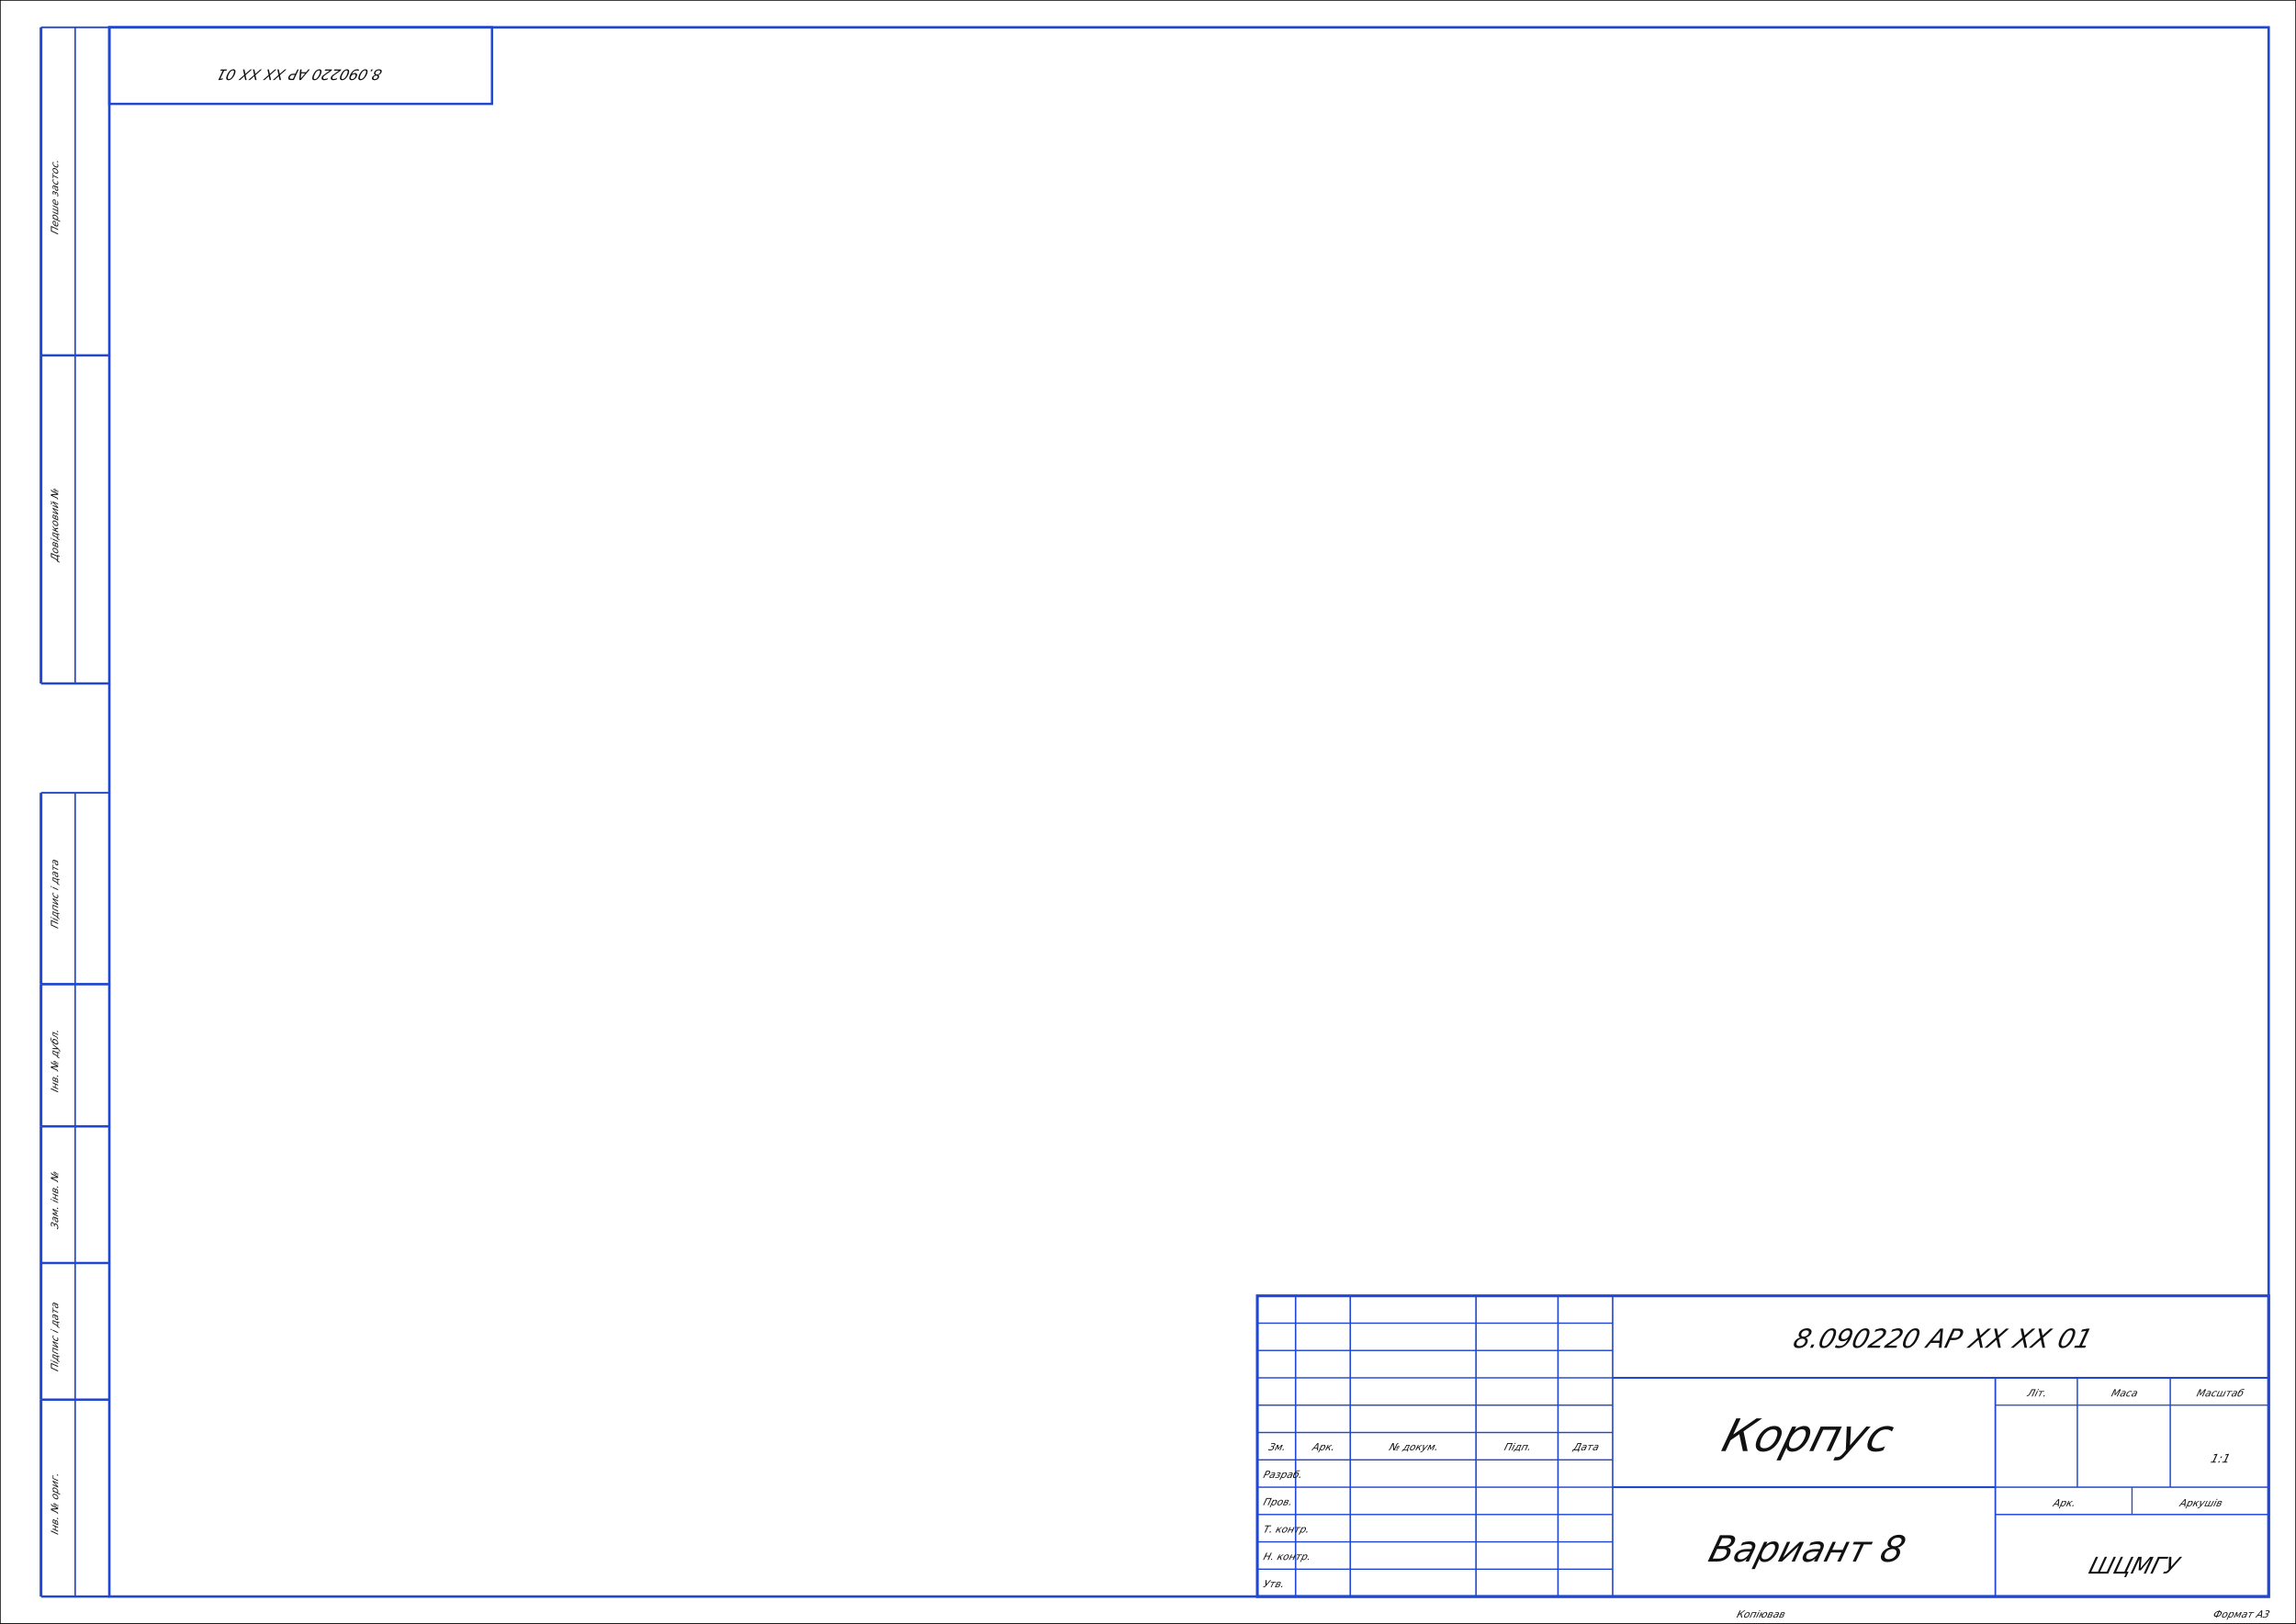
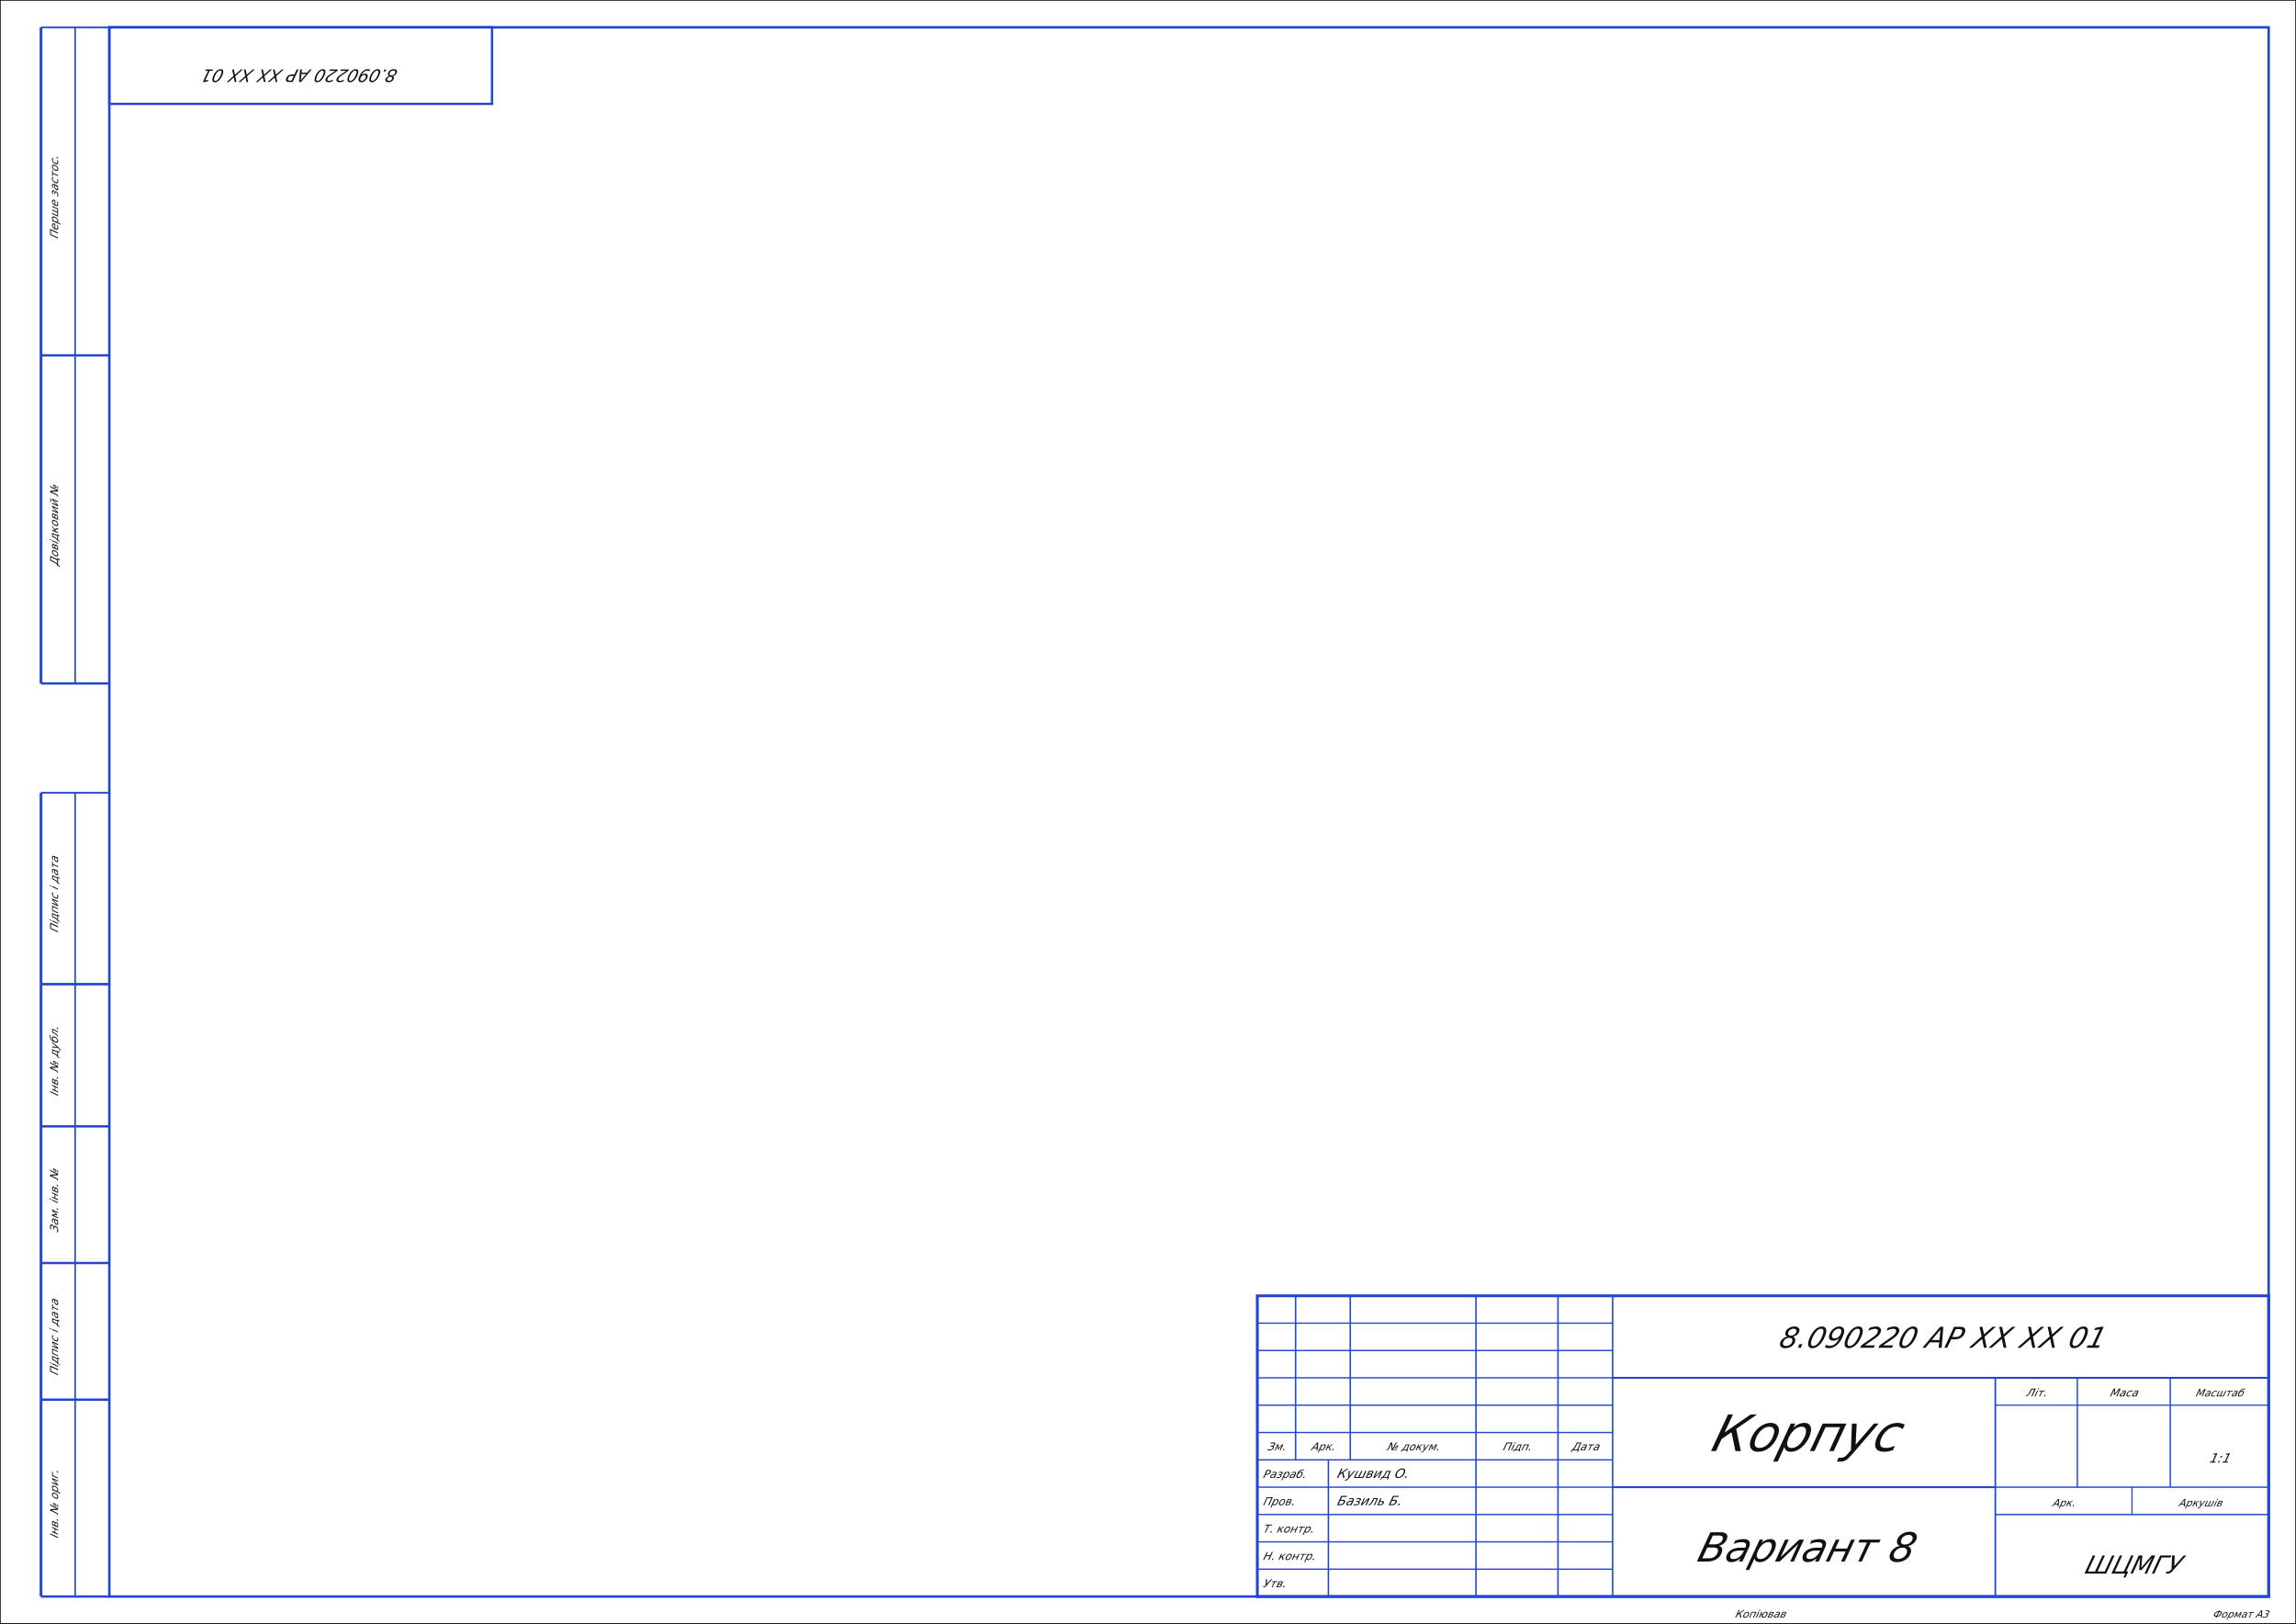
<svg xmlns="http://www.w3.org/2000/svg" width="420mm" height="297mm" viewBox="0 0 420 297">
  <rect x="0" y="0" width="420" height="297" fill="#fff" />
  <line x1="7.5" y1="5" x2="20" y2="5" stroke="#2147d0" stroke-width="0.32" fill="none" />
  <line x1="7.5" y1="65" x2="20" y2="65" stroke="#2147d0" stroke-width="0.42" fill="none" />
  <line x1="7.5" y1="5" x2="7.5" y2="65" stroke="#2147d0" stroke-width="0.5" fill="none" />
  <line x1="13.75" y1="5" x2="13.75" y2="65" stroke="#2147d0" stroke-width="0.28" fill="none" />
-   <text data-template-text-id="tpltext-10_625_36_1_middle_-90-0" data-template-source="Перше застос." data-template-x="10.625" data-template-y="36.1" data-template-size="1.8" data-template-width-factor="1" data-template-anchor="middle" data-template-rotation="-90" data-template-slanted="true" data-template-font="'GOST type B','ISO 3098','DejaVu Sans',Arial,sans-serif" data-template-color="#111111" data-template-bold="false" data-template-italic="true" x="10.625" y="36.1" font-family="'GOST type B','ISO 3098','DejaVu Sans',Arial,sans-serif" font-size="1.8" fill="#111111" text-anchor="middle" transform="translate(10.625 36.1) rotate(-90) skewX(-15) translate(-10.625 -36.1)" font-style="italic">Перше застос.</text>
+   <text data-template-text-id="tpltext-10_625_36_1_middle_-90-0" data-template-source="Перше застос." data-template-x="10.625" data-template-y="36.1" data-template-size="2" data-template-width-factor="1" data-template-anchor="middle" data-template-rotation="-90" data-template-slanted="true" data-template-font="'GOST type B','ISO 3098','DejaVu Sans',Arial,sans-serif" data-template-color="#111111" data-template-bold="false" data-template-italic="true" x="10.625" y="36.1" font-family="'GOST type B','ISO 3098','DejaVu Sans',Arial,sans-serif" font-size="2" fill="#111111" text-anchor="middle" transform="translate(10.625 36.1) rotate(-90) skewX(-15) translate(-10.625 -36.1)" font-style="italic">Перше застос.</text>
  <line x1="7.5" y1="65" x2="20" y2="65" stroke="#2147d0" stroke-width="0.32" fill="none" />
  <line x1="7.5" y1="125" x2="20" y2="125" stroke="#2147d0" stroke-width="0.42" fill="none" />
  <line x1="7.5" y1="65" x2="7.5" y2="125" stroke="#2147d0" stroke-width="0.5" fill="none" />
  <line x1="13.75" y1="65" x2="13.75" y2="125" stroke="#2147d0" stroke-width="0.28" fill="none" />
-   <text data-template-text-id="tpltext-10_625_96_1_middle_-90-0" data-template-source="Довідковий №" data-template-x="10.625" data-template-y="96.1" data-template-size="1.8" data-template-width-factor="1" data-template-anchor="middle" data-template-rotation="-90" data-template-slanted="true" data-template-font="'GOST type B','ISO 3098','DejaVu Sans',Arial,sans-serif" data-template-color="#111111" data-template-bold="false" data-template-italic="true" x="10.625" y="96.1" font-family="'GOST type B','ISO 3098','DejaVu Sans',Arial,sans-serif" font-size="1.8" fill="#111111" text-anchor="middle" transform="translate(10.625 96.1) rotate(-90) skewX(-15) translate(-10.625 -96.1)" font-style="italic">Довідковий №</text>
+   <text data-template-text-id="tpltext-10_625_96_1_middle_-90-0" data-template-source="Довідковий №" data-template-x="10.625" data-template-y="96.1" data-template-size="2" data-template-width-factor="1" data-template-anchor="middle" data-template-rotation="-90" data-template-slanted="true" data-template-font="'GOST type B','ISO 3098','DejaVu Sans',Arial,sans-serif" data-template-color="#111111" data-template-bold="false" data-template-italic="true" x="10.625" y="96.1" font-family="'GOST type B','ISO 3098','DejaVu Sans',Arial,sans-serif" font-size="2" fill="#111111" text-anchor="middle" transform="translate(10.625 96.1) rotate(-90) skewX(-15) translate(-10.625 -96.1)" font-style="italic">Довідковий №</text>
  <line x1="7.5" y1="145" x2="20" y2="145" stroke="#2147d0" stroke-width="0.32" fill="none" />
  <line x1="7.5" y1="180" x2="20" y2="180" stroke="#2147d0" stroke-width="0.42" fill="none" />
  <line x1="7.5" y1="145" x2="7.5" y2="180" stroke="#2147d0" stroke-width="0.5" fill="none" />
  <line x1="13.75" y1="145" x2="13.75" y2="180" stroke="#2147d0" stroke-width="0.28" fill="none" />
-   <text data-template-text-id="tpltext-10_625_163_6_middle_-90-0" data-template-source="Підпис і дата" data-template-x="10.625" data-template-y="163.6" data-template-size="1.8" data-template-width-factor="1" data-template-anchor="middle" data-template-rotation="-90" data-template-slanted="true" data-template-font="'GOST type B','ISO 3098','DejaVu Sans',Arial,sans-serif" data-template-color="#111111" data-template-bold="false" data-template-italic="true" x="10.625" y="163.6" font-family="'GOST type B','ISO 3098','DejaVu Sans',Arial,sans-serif" font-size="1.8" fill="#111111" text-anchor="middle" transform="translate(10.625 163.6) rotate(-90) skewX(-15) translate(-10.625 -163.6)" font-style="italic">Підпис і дата</text>
+   <text data-template-text-id="tpltext-10_625_163_6_middle_-90-0" data-template-source="Підпис і дата" data-template-x="10.625" data-template-y="163.6" data-template-size="2" data-template-width-factor="1" data-template-anchor="middle" data-template-rotation="-90" data-template-slanted="true" data-template-font="'GOST type B','ISO 3098','DejaVu Sans',Arial,sans-serif" data-template-color="#111111" data-template-bold="false" data-template-italic="true" x="10.625" y="163.6" font-family="'GOST type B','ISO 3098','DejaVu Sans',Arial,sans-serif" font-size="2" fill="#111111" text-anchor="middle" transform="translate(10.625 163.6) rotate(-90) skewX(-15) translate(-10.625 -163.6)" font-style="italic">Підпис і дата</text>
  <line x1="7.5" y1="180" x2="20" y2="180" stroke="#2147d0" stroke-width="0.32" fill="none" />
  <line x1="7.5" y1="206" x2="20" y2="206" stroke="#2147d0" stroke-width="0.42" fill="none" />
  <line x1="7.5" y1="180" x2="7.5" y2="206" stroke="#2147d0" stroke-width="0.5" fill="none" />
  <line x1="13.75" y1="180" x2="13.75" y2="206" stroke="#2147d0" stroke-width="0.28" fill="none" />
-   <text data-template-text-id="tpltext-10_625_194_1_middle_-90-0" data-template-source="Інв. № дубл." data-template-x="10.625" data-template-y="194.1" data-template-size="1.8" data-template-width-factor="1" data-template-anchor="middle" data-template-rotation="-90" data-template-slanted="true" data-template-font="'GOST type B','ISO 3098','DejaVu Sans',Arial,sans-serif" data-template-color="#111111" data-template-bold="false" data-template-italic="true" x="10.625" y="194.1" font-family="'GOST type B','ISO 3098','DejaVu Sans',Arial,sans-serif" font-size="1.8" fill="#111111" text-anchor="middle" transform="translate(10.625 194.1) rotate(-90) skewX(-15) translate(-10.625 -194.1)" font-style="italic">Інв. № дубл.</text>
+   <text data-template-text-id="tpltext-10_625_194_1_middle_-90-0" data-template-source="Інв. № дубл." data-template-x="10.625" data-template-y="194.1" data-template-size="2" data-template-width-factor="1" data-template-anchor="middle" data-template-rotation="-90" data-template-slanted="true" data-template-font="'GOST type B','ISO 3098','DejaVu Sans',Arial,sans-serif" data-template-color="#111111" data-template-bold="false" data-template-italic="true" x="10.625" y="194.1" font-family="'GOST type B','ISO 3098','DejaVu Sans',Arial,sans-serif" font-size="2" fill="#111111" text-anchor="middle" transform="translate(10.625 194.1) rotate(-90) skewX(-15) translate(-10.625 -194.1)" font-style="italic">Інв. № дубл.</text>
  <line x1="7.5" y1="206" x2="20" y2="206" stroke="#2147d0" stroke-width="0.32" fill="none" />
  <line x1="7.5" y1="231" x2="20" y2="231" stroke="#2147d0" stroke-width="0.42" fill="none" />
  <line x1="7.5" y1="206" x2="7.5" y2="231" stroke="#2147d0" stroke-width="0.5" fill="none" />
  <line x1="13.75" y1="206" x2="13.75" y2="231" stroke="#2147d0" stroke-width="0.28" fill="none" />
-   <text data-template-text-id="tpltext-10_625_219_6_middle_-90-0" data-template-source="Зам. інв. №" data-template-x="10.625" data-template-y="219.6" data-template-size="1.8" data-template-width-factor="1" data-template-anchor="middle" data-template-rotation="-90" data-template-slanted="true" data-template-font="'GOST type B','ISO 3098','DejaVu Sans',Arial,sans-serif" data-template-color="#111111" data-template-bold="false" data-template-italic="true" x="10.625" y="219.6" font-family="'GOST type B','ISO 3098','DejaVu Sans',Arial,sans-serif" font-size="1.8" fill="#111111" text-anchor="middle" transform="translate(10.625 219.6) rotate(-90) skewX(-15) translate(-10.625 -219.6)" font-style="italic">Зам. інв. №</text>
+   <text data-template-text-id="tpltext-10_625_219_6_middle_-90-0" data-template-source="Зам. інв. №" data-template-x="10.625" data-template-y="219.6" data-template-size="2" data-template-width-factor="1" data-template-anchor="middle" data-template-rotation="-90" data-template-slanted="true" data-template-font="'GOST type B','ISO 3098','DejaVu Sans',Arial,sans-serif" data-template-color="#111111" data-template-bold="false" data-template-italic="true" x="10.625" y="219.6" font-family="'GOST type B','ISO 3098','DejaVu Sans',Arial,sans-serif" font-size="2" fill="#111111" text-anchor="middle" transform="translate(10.625 219.6) rotate(-90) skewX(-15) translate(-10.625 -219.6)" font-style="italic">Зам. інв. №</text>
  <line x1="7.5" y1="231" x2="20" y2="231" stroke="#2147d0" stroke-width="0.32" fill="none" />
  <line x1="7.5" y1="256" x2="20" y2="256" stroke="#2147d0" stroke-width="0.42" fill="none" />
  <line x1="7.5" y1="231" x2="7.5" y2="256" stroke="#2147d0" stroke-width="0.5" fill="none" />
  <line x1="13.75" y1="231" x2="13.75" y2="256" stroke="#2147d0" stroke-width="0.28" fill="none" />
-   <text data-template-text-id="tpltext-10_625_244_6_middle_-90-0" data-template-source="Підпис і дата" data-template-x="10.625" data-template-y="244.6" data-template-size="1.8" data-template-width-factor="1" data-template-anchor="middle" data-template-rotation="-90" data-template-slanted="true" data-template-font="'GOST type B','ISO 3098','DejaVu Sans',Arial,sans-serif" data-template-color="#111111" data-template-bold="false" data-template-italic="true" x="10.625" y="244.6" font-family="'GOST type B','ISO 3098','DejaVu Sans',Arial,sans-serif" font-size="1.8" fill="#111111" text-anchor="middle" transform="translate(10.625 244.6) rotate(-90) skewX(-15) translate(-10.625 -244.6)" font-style="italic">Підпис і дата</text>
+   <text data-template-text-id="tpltext-10_625_244_6_middle_-90-0" data-template-source="Підпис і дата" data-template-x="10.625" data-template-y="244.6" data-template-size="2" data-template-width-factor="1" data-template-anchor="middle" data-template-rotation="-90" data-template-slanted="true" data-template-font="'GOST type B','ISO 3098','DejaVu Sans',Arial,sans-serif" data-template-color="#111111" data-template-bold="false" data-template-italic="true" x="10.625" y="244.6" font-family="'GOST type B','ISO 3098','DejaVu Sans',Arial,sans-serif" font-size="2" fill="#111111" text-anchor="middle" transform="translate(10.625 244.6) rotate(-90) skewX(-15) translate(-10.625 -244.6)" font-style="italic">Підпис і дата</text>
  <line x1="7.5" y1="256" x2="20" y2="256" stroke="#2147d0" stroke-width="0.32" fill="none" />
  <line x1="7.5" y1="292" x2="20" y2="292" stroke="#2147d0" stroke-width="0.42" fill="none" />
  <line x1="7.5" y1="256" x2="7.5" y2="292" stroke="#2147d0" stroke-width="0.5" fill="none" />
  <line x1="13.75" y1="256" x2="13.75" y2="292" stroke="#2147d0" stroke-width="0.28" fill="none" />
-   <text data-template-text-id="tpltext-10_625_275_1_middle_-90-0" data-template-source="Інв. № ориг." data-template-x="10.625" data-template-y="275.1" data-template-size="1.8" data-template-width-factor="1" data-template-anchor="middle" data-template-rotation="-90" data-template-slanted="true" data-template-font="'GOST type B','ISO 3098','DejaVu Sans',Arial,sans-serif" data-template-color="#111111" data-template-bold="false" data-template-italic="true" x="10.625" y="275.1" font-family="'GOST type B','ISO 3098','DejaVu Sans',Arial,sans-serif" font-size="1.8" fill="#111111" text-anchor="middle" transform="translate(10.625 275.1) rotate(-90) skewX(-15) translate(-10.625 -275.1)" font-style="italic">Інв. № ориг.</text>
+   <text data-template-text-id="tpltext-10_625_275_1_middle_-90-0" data-template-source="Інв. № ориг." data-template-x="10.625" data-template-y="275.1" data-template-size="2" data-template-width-factor="1" data-template-anchor="middle" data-template-rotation="-90" data-template-slanted="true" data-template-font="'GOST type B','ISO 3098','DejaVu Sans',Arial,sans-serif" data-template-color="#111111" data-template-bold="false" data-template-italic="true" x="10.625" y="275.1" font-family="'GOST type B','ISO 3098','DejaVu Sans',Arial,sans-serif" font-size="2" fill="#111111" text-anchor="middle" transform="translate(10.625 275.1) rotate(-90) skewX(-15) translate(-10.625 -275.1)" font-style="italic">Інв. № ориг.</text>
  <rect x="20" y="5" width="70" height="14" fill="none" stroke="#2147d0" stroke-width="0.42" />
-   <text data-template-text-id="tpltext-55_12_7_middle_180-0" data-template-source="8.090220 АР ХХ ХХ 01" data-template-x="55" data-template-y="12.7" data-template-size="2.65" data-template-width-factor="1" data-template-anchor="middle" data-template-rotation="180" data-template-slanted="true" data-template-font="'GOST type B','ISO 3098','DejaVu Sans',Arial,sans-serif" data-template-color="#111111" data-template-bold="false" data-template-italic="true" x="55" y="12.7" font-family="'GOST type B','ISO 3098','DejaVu Sans',Arial,sans-serif" font-size="2.65" fill="#111111" text-anchor="middle" transform="translate(55 12.7) rotate(180) skewX(-15) translate(-55 -12.7)" font-style="italic">8.090220 АР ХХ ХХ 01</text>
+   <text data-template-text-id="tpltext-55_12_7_middle_180-0" data-template-source="8.090220 АР ХХ ХХ 01" data-template-x="55" data-template-y="12.7" data-template-size="3.15" data-template-width-factor="1" data-template-anchor="middle" data-template-rotation="180" data-template-slanted="true" data-template-font="'GOST type B','ISO 3098','DejaVu Sans',Arial,sans-serif" data-template-color="#111111" data-template-bold="false" data-template-italic="true" x="55" y="12.7" font-family="'GOST type B','ISO 3098','DejaVu Sans',Arial,sans-serif" font-size="3.15" fill="#111111" text-anchor="middle" transform="translate(55 12.7) rotate(180) skewX(-15) translate(-55 -12.7)" font-style="italic">8.090220 АР ХХ ХХ 01</text>
  <rect x="230" y="237" width="185" height="55" fill="none" stroke="#2147d0" stroke-width="0.52" />
-   <line x1="237" y1="237" x2="237" y2="292" stroke="#2147d0" stroke-width="0.27" fill="none" />
-   <line x1="247" y1="237" x2="247" y2="292" stroke="#2147d0" stroke-width="0.27" fill="none" />
-   <line x1="270" y1="237" x2="270" y2="292" stroke="#2147d0" stroke-width="0.27" fill="none" />
-   <line x1="285" y1="237" x2="285" y2="292" stroke="#2147d0" stroke-width="0.27" fill="none" />
-   <line x1="295" y1="237" x2="295" y2="292" stroke="#2147d0" stroke-width="0.27" fill="none" />
+   <line x1="237" y1="237" x2="237" y2="267" stroke="#2147d0" stroke-width="0.27" fill="none" />
+   <line x1="247" y1="237" x2="247" y2="267" stroke="#2147d0" stroke-width="0.27" fill="none" />
+   <line x1="270" y1="237" x2="270" y2="267" stroke="#2147d0" stroke-width="0.27" fill="none" />
+   <line x1="285" y1="237" x2="285" y2="267" stroke="#2147d0" stroke-width="0.27" fill="none" />
+   <line x1="295" y1="237" x2="295" y2="267" stroke="#2147d0" stroke-width="0.27" fill="none" />
  <line x1="230" y1="242" x2="295" y2="242" stroke="#2147d0" stroke-width="0.24" fill="none" />
  <line x1="230" y1="247" x2="295" y2="247" stroke="#2147d0" stroke-width="0.24" fill="none" />
  <line x1="230" y1="252" x2="295" y2="252" stroke="#2147d0" stroke-width="0.24" fill="none" />
  <line x1="230" y1="257" x2="295" y2="257" stroke="#2147d0" stroke-width="0.24" fill="none" />
  <line x1="230" y1="262" x2="295" y2="262" stroke="#2147d0" stroke-width="0.24" fill="none" />
  <line x1="230" y1="267" x2="295" y2="267" stroke="#2147d0" stroke-width="0.24" fill="none" />
+   <line x1="243" y1="267" x2="243" y2="292" stroke="#2147d0" stroke-width="0.27" fill="none" />
+   <line x1="270" y1="267" x2="270" y2="292" stroke="#2147d0" stroke-width="0.27" fill="none" />
+   <line x1="285" y1="267" x2="285" y2="292" stroke="#2147d0" stroke-width="0.27" fill="none" />
+   <line x1="295" y1="267" x2="295" y2="292" stroke="#2147d0" stroke-width="0.27" fill="none" />
  <line x1="230" y1="272" x2="295" y2="272" stroke="#2147d0" stroke-width="0.24" fill="none" />
  <line x1="230" y1="277" x2="295" y2="277" stroke="#2147d0" stroke-width="0.24" fill="none" />
  <line x1="230" y1="282" x2="295" y2="282" stroke="#2147d0" stroke-width="0.24" fill="none" />
  <line x1="230" y1="287" x2="295" y2="287" stroke="#2147d0" stroke-width="0.24" fill="none" />
-   <text data-template-text-id="tpltext-233_5_265_25_middle_0-0" data-template-source="Зм." data-template-x="233.5" data-template-y="265.25" data-template-size="1.8" data-template-width-factor="1" data-template-anchor="middle" data-template-rotation="0" data-template-slanted="true" data-template-font="'GOST type B','ISO 3098','DejaVu Sans',Arial,sans-serif" data-template-color="#111111" data-template-bold="false" data-template-italic="true" x="233.5" y="265.25" font-family="'GOST type B','ISO 3098','DejaVu Sans',Arial,sans-serif" font-size="1.8" fill="#111111" text-anchor="middle" transform="translate(233.5 265.25) skewX(-15) translate(-233.5 -265.25)" font-style="italic">Зм.</text>
-   <text data-template-text-id="tpltext-242_265_25_middle_0-0" data-template-source="Арк." data-template-x="242" data-template-y="265.25" data-template-size="1.8" data-template-width-factor="1" data-template-anchor="middle" data-template-rotation="0" data-template-slanted="true" data-template-font="'GOST type B','ISO 3098','DejaVu Sans',Arial,sans-serif" data-template-color="#111111" data-template-bold="false" data-template-italic="true" x="242" y="265.25" font-family="'GOST type B','ISO 3098','DejaVu Sans',Arial,sans-serif" font-size="1.8" fill="#111111" text-anchor="middle" transform="translate(242 265.25) skewX(-15) translate(-242 -265.25)" font-style="italic">Арк.</text>
-   <text data-template-text-id="tpltext-258_5_265_25_middle_0-0" data-template-source="№ докум." data-template-x="258.5" data-template-y="265.25" data-template-size="1.8" data-template-width-factor="1" data-template-anchor="middle" data-template-rotation="0" data-template-slanted="true" data-template-font="'GOST type B','ISO 3098','DejaVu Sans',Arial,sans-serif" data-template-color="#111111" data-template-bold="false" data-template-italic="true" x="258.5" y="265.25" font-family="'GOST type B','ISO 3098','DejaVu Sans',Arial,sans-serif" font-size="1.8" fill="#111111" text-anchor="middle" transform="translate(258.5 265.25) skewX(-15) translate(-258.5 -265.25)" font-style="italic">№ докум.</text>
-   <text data-template-text-id="tpltext-277_5_265_25_middle_0-0" data-template-source="Підп." data-template-x="277.5" data-template-y="265.25" data-template-size="1.8" data-template-width-factor="1" data-template-anchor="middle" data-template-rotation="0" data-template-slanted="true" data-template-font="'GOST type B','ISO 3098','DejaVu Sans',Arial,sans-serif" data-template-color="#111111" data-template-bold="false" data-template-italic="true" x="277.5" y="265.25" font-family="'GOST type B','ISO 3098','DejaVu Sans',Arial,sans-serif" font-size="1.8" fill="#111111" text-anchor="middle" transform="translate(277.5 265.25) skewX(-15) translate(-277.5 -265.25)" font-style="italic">Підп.</text>
-   <text data-template-text-id="tpltext-290_265_25_middle_0-0" data-template-source="Дата" data-template-x="290" data-template-y="265.25" data-template-size="1.8" data-template-width-factor="1" data-template-anchor="middle" data-template-rotation="0" data-template-slanted="true" data-template-font="'GOST type B','ISO 3098','DejaVu Sans',Arial,sans-serif" data-template-color="#111111" data-template-bold="false" data-template-italic="true" x="290" y="265.25" font-family="'GOST type B','ISO 3098','DejaVu Sans',Arial,sans-serif" font-size="1.8" fill="#111111" text-anchor="middle" transform="translate(290 265.25) skewX(-15) translate(-290 -265.25)" font-style="italic">Дата</text>
-   <text data-template-text-id="tpltext-231_270_3_start_0-0" data-template-source="Разраб." data-template-x="231" data-template-y="270.3" data-template-size="1.8" data-template-width-factor="1" data-template-anchor="start" data-template-rotation="0" data-template-slanted="true" data-template-font="'GOST type B','ISO 3098','DejaVu Sans',Arial,sans-serif" data-template-color="#111111" data-template-bold="false" data-template-italic="true" x="231" y="270.3" font-family="'GOST type B','ISO 3098','DejaVu Sans',Arial,sans-serif" font-size="1.8" fill="#111111" text-anchor="start" transform="translate(231 270.3) skewX(-15) translate(-231 -270.3)" font-style="italic">Разраб.</text>
-   <text data-template-text-id="tpltext-231_275_3_start_0-0" data-template-source="Пров." data-template-x="231" data-template-y="275.3" data-template-size="1.8" data-template-width-factor="1" data-template-anchor="start" data-template-rotation="0" data-template-slanted="true" data-template-font="'GOST type B','ISO 3098','DejaVu Sans',Arial,sans-serif" data-template-color="#111111" data-template-bold="false" data-template-italic="true" x="231" y="275.3" font-family="'GOST type B','ISO 3098','DejaVu Sans',Arial,sans-serif" font-size="1.8" fill="#111111" text-anchor="start" transform="translate(231 275.3) skewX(-15) translate(-231 -275.3)" font-style="italic">Пров.</text>
-   <text data-template-text-id="tpltext-231_280_3_start_0-0" data-template-source="Т. контр." data-template-x="231" data-template-y="280.3" data-template-size="1.8" data-template-width-factor="1" data-template-anchor="start" data-template-rotation="0" data-template-slanted="true" data-template-font="'GOST type B','ISO 3098','DejaVu Sans',Arial,sans-serif" data-template-color="#111111" data-template-bold="false" data-template-italic="true" x="231" y="280.3" font-family="'GOST type B','ISO 3098','DejaVu Sans',Arial,sans-serif" font-size="1.8" fill="#111111" text-anchor="start" transform="translate(231 280.3) skewX(-15) translate(-231 -280.3)" font-style="italic">Т. контр.</text>
-   <text data-template-text-id="tpltext-231_285_3_start_0-0" data-template-source="Н. контр." data-template-x="231" data-template-y="285.3" data-template-size="1.8" data-template-width-factor="1" data-template-anchor="start" data-template-rotation="0" data-template-slanted="true" data-template-font="'GOST type B','ISO 3098','DejaVu Sans',Arial,sans-serif" data-template-color="#111111" data-template-bold="false" data-template-italic="true" x="231" y="285.3" font-family="'GOST type B','ISO 3098','DejaVu Sans',Arial,sans-serif" font-size="1.8" fill="#111111" text-anchor="start" transform="translate(231 285.3) skewX(-15) translate(-231 -285.3)" font-style="italic">Н. контр.</text>
-   <text data-template-text-id="tpltext-231_290_3_start_0-0" data-template-source="Утв." data-template-x="231" data-template-y="290.3" data-template-size="1.8" data-template-width-factor="1" data-template-anchor="start" data-template-rotation="0" data-template-slanted="true" data-template-font="'GOST type B','ISO 3098','DejaVu Sans',Arial,sans-serif" data-template-color="#111111" data-template-bold="false" data-template-italic="true" x="231" y="290.3" font-family="'GOST type B','ISO 3098','DejaVu Sans',Arial,sans-serif" font-size="1.8" fill="#111111" text-anchor="start" transform="translate(231 290.3) skewX(-15) translate(-231 -290.3)" font-style="italic">Утв.</text>
+   <line x1="230" y1="292" x2="295" y2="292" stroke="#2147d0" stroke-width="0.24" fill="none" />
+   <text data-template-text-id="tpltext-233_5_265_25_middle_0-0" data-template-source="Зм." data-template-x="233.5" data-template-y="265.25" data-template-size="1.95" data-template-width-factor="1" data-template-anchor="middle" data-template-rotation="0" data-template-slanted="true" data-template-font="'GOST type B','ISO 3098','DejaVu Sans',Arial,sans-serif" data-template-color="#111111" data-template-bold="false" data-template-italic="true" x="233.5" y="265.25" font-family="'GOST type B','ISO 3098','DejaVu Sans',Arial,sans-serif" font-size="1.95" fill="#111111" text-anchor="middle" transform="translate(233.5 265.25) skewX(-15) translate(-233.5 -265.25)" font-style="italic">Зм.</text>
+   <text data-template-text-id="tpltext-242_265_25_middle_0-0" data-template-source="Арк." data-template-x="242" data-template-y="265.25" data-template-size="1.95" data-template-width-factor="1" data-template-anchor="middle" data-template-rotation="0" data-template-slanted="true" data-template-font="'GOST type B','ISO 3098','DejaVu Sans',Arial,sans-serif" data-template-color="#111111" data-template-bold="false" data-template-italic="true" x="242" y="265.25" font-family="'GOST type B','ISO 3098','DejaVu Sans',Arial,sans-serif" font-size="1.95" fill="#111111" text-anchor="middle" transform="translate(242 265.25) skewX(-15) translate(-242 -265.25)" font-style="italic">Арк.</text>
+   <text data-template-text-id="tpltext-258_5_265_25_middle_0-0" data-template-source="№ докум." data-template-x="258.5" data-template-y="265.25" data-template-size="1.95" data-template-width-factor="1" data-template-anchor="middle" data-template-rotation="0" data-template-slanted="true" data-template-font="'GOST type B','ISO 3098','DejaVu Sans',Arial,sans-serif" data-template-color="#111111" data-template-bold="false" data-template-italic="true" x="258.5" y="265.25" font-family="'GOST type B','ISO 3098','DejaVu Sans',Arial,sans-serif" font-size="1.95" fill="#111111" text-anchor="middle" transform="translate(258.5 265.25) skewX(-15) translate(-258.5 -265.25)" font-style="italic">№ докум.</text>
+   <text data-template-text-id="tpltext-277_5_265_25_middle_0-0" data-template-source="Підп." data-template-x="277.5" data-template-y="265.25" data-template-size="1.95" data-template-width-factor="1" data-template-anchor="middle" data-template-rotation="0" data-template-slanted="true" data-template-font="'GOST type B','ISO 3098','DejaVu Sans',Arial,sans-serif" data-template-color="#111111" data-template-bold="false" data-template-italic="true" x="277.5" y="265.25" font-family="'GOST type B','ISO 3098','DejaVu Sans',Arial,sans-serif" font-size="1.95" fill="#111111" text-anchor="middle" transform="translate(277.5 265.25) skewX(-15) translate(-277.5 -265.25)" font-style="italic">Підп.</text>
+   <text data-template-text-id="tpltext-290_265_25_middle_0-0" data-template-source="Дата" data-template-x="290" data-template-y="265.25" data-template-size="1.95" data-template-width-factor="1" data-template-anchor="middle" data-template-rotation="0" data-template-slanted="true" data-template-font="'GOST type B','ISO 3098','DejaVu Sans',Arial,sans-serif" data-template-color="#111111" data-template-bold="false" data-template-italic="true" x="290" y="265.25" font-family="'GOST type B','ISO 3098','DejaVu Sans',Arial,sans-serif" font-size="1.95" fill="#111111" text-anchor="middle" transform="translate(290 265.25) skewX(-15) translate(-290 -265.25)" font-style="italic">Дата</text>
+   <text data-template-text-id="tpltext-231_270_3_start_0-0" data-template-source="Разраб." data-template-x="231" data-template-y="270.3" data-template-size="2" data-template-width-factor="1" data-template-anchor="start" data-template-rotation="0" data-template-slanted="true" data-template-font="'GOST type B','ISO 3098','DejaVu Sans',Arial,sans-serif" data-template-color="#111111" data-template-bold="false" data-template-italic="true" x="231" y="270.3" font-family="'GOST type B','ISO 3098','DejaVu Sans',Arial,sans-serif" font-size="2" fill="#111111" text-anchor="start" transform="translate(231 270.3) skewX(-15) translate(-231 -270.3)" font-style="italic">Разраб.</text>
+   <text data-template-text-id="tpltext-244_5_270_3_start_0-0" data-template-source="Кушвид О." data-template-x="244.5" data-template-y="270.3" data-template-size="2.35" data-template-width-factor="1" data-template-anchor="start" data-template-rotation="0" data-template-slanted="true" data-template-font="'GOST type B','ISO 3098','DejaVu Sans',Arial,sans-serif" data-template-color="#111111" data-template-bold="false" data-template-italic="true" x="244.5" y="270.3" font-family="'GOST type B','ISO 3098','DejaVu Sans',Arial,sans-serif" font-size="2.35" fill="#111111" text-anchor="start" transform="translate(244.5 270.3) skewX(-15) translate(-244.5 -270.3)" font-style="italic">Кушвид О.</text>
+   <text data-template-text-id="tpltext-231_275_3_start_0-0" data-template-source="Пров." data-template-x="231" data-template-y="275.3" data-template-size="2" data-template-width-factor="1" data-template-anchor="start" data-template-rotation="0" data-template-slanted="true" data-template-font="'GOST type B','ISO 3098','DejaVu Sans',Arial,sans-serif" data-template-color="#111111" data-template-bold="false" data-template-italic="true" x="231" y="275.3" font-family="'GOST type B','ISO 3098','DejaVu Sans',Arial,sans-serif" font-size="2" fill="#111111" text-anchor="start" transform="translate(231 275.3) skewX(-15) translate(-231 -275.3)" font-style="italic">Пров.</text>
+   <text data-template-text-id="tpltext-244_5_275_3_start_0-0" data-template-source="Базиль Б." data-template-x="244.5" data-template-y="275.3" data-template-size="2.35" data-template-width-factor="1" data-template-anchor="start" data-template-rotation="0" data-template-slanted="true" data-template-font="'GOST type B','ISO 3098','DejaVu Sans',Arial,sans-serif" data-template-color="#111111" data-template-bold="false" data-template-italic="true" x="244.5" y="275.3" font-family="'GOST type B','ISO 3098','DejaVu Sans',Arial,sans-serif" font-size="2.35" fill="#111111" text-anchor="start" transform="translate(244.5 275.3) skewX(-15) translate(-244.5 -275.3)" font-style="italic">Базиль Б.</text>
+   <text data-template-text-id="tpltext-231_280_3_start_0-0" data-template-source="Т. контр." data-template-x="231" data-template-y="280.3" data-template-size="2" data-template-width-factor="1" data-template-anchor="start" data-template-rotation="0" data-template-slanted="true" data-template-font="'GOST type B','ISO 3098','DejaVu Sans',Arial,sans-serif" data-template-color="#111111" data-template-bold="false" data-template-italic="true" x="231" y="280.3" font-family="'GOST type B','ISO 3098','DejaVu Sans',Arial,sans-serif" font-size="2" fill="#111111" text-anchor="start" transform="translate(231 280.3) skewX(-15) translate(-231 -280.3)" font-style="italic">Т. контр.</text>
+   <text data-template-text-id="tpltext-231_285_3_start_0-0" data-template-source="Н. контр." data-template-x="231" data-template-y="285.3" data-template-size="2" data-template-width-factor="1" data-template-anchor="start" data-template-rotation="0" data-template-slanted="true" data-template-font="'GOST type B','ISO 3098','DejaVu Sans',Arial,sans-serif" data-template-color="#111111" data-template-bold="false" data-template-italic="true" x="231" y="285.3" font-family="'GOST type B','ISO 3098','DejaVu Sans',Arial,sans-serif" font-size="2" fill="#111111" text-anchor="start" transform="translate(231 285.3) skewX(-15) translate(-231 -285.3)" font-style="italic">Н. контр.</text>
+   <text data-template-text-id="tpltext-231_290_3_start_0-0" data-template-source="Утв." data-template-x="231" data-template-y="290.3" data-template-size="2" data-template-width-factor="1" data-template-anchor="start" data-template-rotation="0" data-template-slanted="true" data-template-font="'GOST type B','ISO 3098','DejaVu Sans',Arial,sans-serif" data-template-color="#111111" data-template-bold="false" data-template-italic="true" x="231" y="290.3" font-family="'GOST type B','ISO 3098','DejaVu Sans',Arial,sans-serif" font-size="2" fill="#111111" text-anchor="start" transform="translate(231 290.3) skewX(-15) translate(-231 -290.3)" font-style="italic">Утв.</text>
  <line x1="295" y1="252" x2="415" y2="252" stroke="#2147d0" stroke-width="0.35" fill="none" />
  <line x1="295" y1="272" x2="365" y2="272" stroke="#2147d0" stroke-width="0.35" fill="none" />
-   <text data-template-text-id="tpltext-355_246_5_middle_0-0" data-template-source="8.090220 АР ХХ ХХ 01" data-template-x="355" data-template-y="246.5" data-template-size="4.8" data-template-width-factor="1" data-template-anchor="middle" data-template-rotation="0" data-template-slanted="true" data-template-font="'GOST type B','ISO 3098','DejaVu Sans',Arial,sans-serif" data-template-color="#111111" data-template-bold="false" data-template-italic="true" x="355" y="246.5" font-family="'GOST type B','ISO 3098','DejaVu Sans',Arial,sans-serif" font-size="4.8" fill="#111111" text-anchor="middle" transform="translate(355 246.5) skewX(-15) translate(-355 -246.5)" font-style="italic">8.090220 АР ХХ ХХ 01</text>
-   <text data-template-text-id="tpltext-330_265_4_middle_0-0" data-template-source="Корпус" data-template-x="330" data-template-y="265.4" data-template-size="8.2" data-template-width-factor="1" data-template-anchor="middle" data-template-rotation="0" data-template-slanted="true" data-template-font="'GOST type B','ISO 3098','DejaVu Sans',Arial,sans-serif" data-template-color="#111111" data-template-bold="false" data-template-italic="true" x="330" y="265.4" font-family="'GOST type B','ISO 3098','DejaVu Sans',Arial,sans-serif" font-size="8.2" fill="#111111" text-anchor="middle" transform="translate(330 265.4) skewX(-15) translate(-330 -265.4)" font-style="italic">Корпус</text>
-   <text data-template-text-id="tpltext-330_285_6_middle_0-0" data-template-source="Вариант 8" data-template-x="330" data-template-y="285.6" data-template-size="6.6" data-template-width-factor="1" data-template-anchor="middle" data-template-rotation="0" data-template-slanted="true" data-template-font="'GOST type B','ISO 3098','DejaVu Sans',Arial,sans-serif" data-template-color="#111111" data-template-bold="false" data-template-italic="true" x="330" y="285.6" font-family="'GOST type B','ISO 3098','DejaVu Sans',Arial,sans-serif" font-size="6.6" fill="#111111" text-anchor="middle" transform="translate(330 285.6) skewX(-15) translate(-330 -285.6)" font-style="italic">Вариант 8</text>
+   <text data-template-text-id="tpltext-355_246_5_middle_0-0" data-template-source="8.090220 АР ХХ ХХ 01" data-template-x="355" data-template-y="246.5" data-template-size="5.25" data-template-width-factor="1" data-template-anchor="middle" data-template-rotation="0" data-template-slanted="true" data-template-font="'GOST type B','ISO 3098','DejaVu Sans',Arial,sans-serif" data-template-color="#111111" data-template-bold="false" data-template-italic="true" x="355" y="246.5" font-family="'GOST type B','ISO 3098','DejaVu Sans',Arial,sans-serif" font-size="5.25" fill="#111111" text-anchor="middle" transform="translate(355 246.5) skewX(-15) translate(-355 -246.5)" font-style="italic">8.090220 АР ХХ ХХ 01</text>
+   <text data-template-text-id="tpltext-330_265_4_middle_0-0" data-template-source="Корпус" data-template-x="330" data-template-y="265.4" data-template-size="9.2" data-template-width-factor="1" data-template-anchor="middle" data-template-rotation="0" data-template-slanted="true" data-template-font="'GOST type B','ISO 3098','DejaVu Sans',Arial,sans-serif" data-template-color="#111111" data-template-bold="false" data-template-italic="true" x="330" y="265.4" font-family="'GOST type B','ISO 3098','DejaVu Sans',Arial,sans-serif" font-size="9.2" fill="#111111" text-anchor="middle" transform="translate(330 265.4) skewX(-15) translate(-330 -265.4)" font-style="italic">Корпус</text>
+   <text data-template-text-id="tpltext-330_285_6_middle_0-0" data-template-source="Вариант 8" data-template-x="330" data-template-y="285.6" data-template-size="7.35" data-template-width-factor="1" data-template-anchor="middle" data-template-rotation="0" data-template-slanted="true" data-template-font="'GOST type B','ISO 3098','DejaVu Sans',Arial,sans-serif" data-template-color="#111111" data-template-bold="false" data-template-italic="true" x="330" y="285.6" font-family="'GOST type B','ISO 3098','DejaVu Sans',Arial,sans-serif" font-size="7.35" fill="#111111" text-anchor="middle" transform="translate(330 285.6) skewX(-15) translate(-330 -285.6)" font-style="italic">Вариант 8</text>
  <line x1="365" y1="252" x2="365" y2="292" stroke="#2147d0" stroke-width="0.3" fill="none" />
  <line x1="380" y1="252" x2="380" y2="272" stroke="#2147d0" stroke-width="0.25" fill="none" />
  <line x1="397" y1="252" x2="397" y2="272" stroke="#2147d0" stroke-width="0.25" fill="none" />
  <line x1="365" y1="257" x2="415" y2="257" stroke="#2147d0" stroke-width="0.22" fill="none" />
-   <text data-template-text-id="tpltext-372_5_255_4_middle_0-0" data-template-source="Літ." data-template-x="372.5" data-template-y="255.4" data-template-size="1.8" data-template-width-factor="1" data-template-anchor="middle" data-template-rotation="0" data-template-slanted="true" data-template-font="'GOST type B','ISO 3098','DejaVu Sans',Arial,sans-serif" data-template-color="#111111" data-template-bold="false" data-template-italic="true" x="372.5" y="255.4" font-family="'GOST type B','ISO 3098','DejaVu Sans',Arial,sans-serif" font-size="1.8" fill="#111111" text-anchor="middle" transform="translate(372.5 255.4) skewX(-15) translate(-372.5 -255.4)" font-style="italic">Літ.</text>
-   <text data-template-text-id="tpltext-388_5_255_4_middle_0-0" data-template-source="Маса" data-template-x="388.5" data-template-y="255.4" data-template-size="1.8" data-template-width-factor="1" data-template-anchor="middle" data-template-rotation="0" data-template-slanted="true" data-template-font="'GOST type B','ISO 3098','DejaVu Sans',Arial,sans-serif" data-template-color="#111111" data-template-bold="false" data-template-italic="true" x="388.5" y="255.4" font-family="'GOST type B','ISO 3098','DejaVu Sans',Arial,sans-serif" font-size="1.8" fill="#111111" text-anchor="middle" transform="translate(388.5 255.4) skewX(-15) translate(-388.5 -255.4)" font-style="italic">Маса</text>
-   <text data-template-text-id="tpltext-406_255_4_middle_0-0" data-template-source="Масштаб" data-template-x="406" data-template-y="255.4" data-template-size="1.8" data-template-width-factor="1" data-template-anchor="middle" data-template-rotation="0" data-template-slanted="true" data-template-font="'GOST type B','ISO 3098','DejaVu Sans',Arial,sans-serif" data-template-color="#111111" data-template-bold="false" data-template-italic="true" x="406" y="255.4" font-family="'GOST type B','ISO 3098','DejaVu Sans',Arial,sans-serif" font-size="1.8" fill="#111111" text-anchor="middle" transform="translate(406 255.4) skewX(-15) translate(-406 -255.4)" font-style="italic">Масштаб</text>
-   <text data-template-text-id="tpltext-372_5_267_5_middle_0-0" data-template-source="" data-template-x="372.5" data-template-y="267.5" data-template-size="2.15" data-template-width-factor="1" data-template-anchor="middle" data-template-rotation="0" data-template-slanted="true" data-template-font="'GOST type B','ISO 3098','DejaVu Sans',Arial,sans-serif" data-template-color="#111111" data-template-bold="false" data-template-italic="true" x="372.5" y="267.5" font-family="'GOST type B','ISO 3098','DejaVu Sans',Arial,sans-serif" font-size="2.15" fill="#111111" text-anchor="middle" transform="translate(372.5 267.5) skewX(-15) translate(-372.5 -267.5)" font-style="italic" />
-   <text data-template-text-id="tpltext-388_5_267_5_middle_0-0" data-template-source="" data-template-x="388.5" data-template-y="267.5" data-template-size="2.15" data-template-width-factor="1" data-template-anchor="middle" data-template-rotation="0" data-template-slanted="true" data-template-font="'GOST type B','ISO 3098','DejaVu Sans',Arial,sans-serif" data-template-color="#111111" data-template-bold="false" data-template-italic="true" x="388.5" y="267.5" font-family="'GOST type B','ISO 3098','DejaVu Sans',Arial,sans-serif" font-size="2.15" fill="#111111" text-anchor="middle" transform="translate(388.5 267.5) skewX(-15) translate(-388.5 -267.5)" font-style="italic" />
-   <text data-template-text-id="tpltext-406_267_5_middle_0-0" data-template-source="1:1" data-template-x="406" data-template-y="267.5" data-template-size="2.15" data-template-width-factor="1" data-template-anchor="middle" data-template-rotation="0" data-template-slanted="true" data-template-font="'GOST type B','ISO 3098','DejaVu Sans',Arial,sans-serif" data-template-color="#111111" data-template-bold="false" data-template-italic="true" x="406" y="267.5" font-family="'GOST type B','ISO 3098','DejaVu Sans',Arial,sans-serif" font-size="2.15" fill="#111111" text-anchor="middle" transform="translate(406 267.5) skewX(-15) translate(-406 -267.5)" font-style="italic">1:1</text>
+   <text data-template-text-id="tpltext-372_5_255_4_middle_0-0" data-template-source="Літ." data-template-x="372.5" data-template-y="255.4" data-template-size="1.95" data-template-width-factor="1" data-template-anchor="middle" data-template-rotation="0" data-template-slanted="true" data-template-font="'GOST type B','ISO 3098','DejaVu Sans',Arial,sans-serif" data-template-color="#111111" data-template-bold="false" data-template-italic="true" x="372.5" y="255.4" font-family="'GOST type B','ISO 3098','DejaVu Sans',Arial,sans-serif" font-size="1.95" fill="#111111" text-anchor="middle" transform="translate(372.5 255.4) skewX(-15) translate(-372.5 -255.4)" font-style="italic">Літ.</text>
+   <text data-template-text-id="tpltext-388_5_255_4_middle_0-0" data-template-source="Маса" data-template-x="388.5" data-template-y="255.4" data-template-size="1.95" data-template-width-factor="1" data-template-anchor="middle" data-template-rotation="0" data-template-slanted="true" data-template-font="'GOST type B','ISO 3098','DejaVu Sans',Arial,sans-serif" data-template-color="#111111" data-template-bold="false" data-template-italic="true" x="388.5" y="255.4" font-family="'GOST type B','ISO 3098','DejaVu Sans',Arial,sans-serif" font-size="1.95" fill="#111111" text-anchor="middle" transform="translate(388.5 255.4) skewX(-15) translate(-388.5 -255.4)" font-style="italic">Маса</text>
+   <text data-template-text-id="tpltext-406_255_4_middle_0-0" data-template-source="Масштаб" data-template-x="406" data-template-y="255.4" data-template-size="1.85" data-template-width-factor="1" data-template-anchor="middle" data-template-rotation="0" data-template-slanted="true" data-template-font="'GOST type B','ISO 3098','DejaVu Sans',Arial,sans-serif" data-template-color="#111111" data-template-bold="false" data-template-italic="true" x="406" y="255.4" font-family="'GOST type B','ISO 3098','DejaVu Sans',Arial,sans-serif" font-size="1.85" fill="#111111" text-anchor="middle" transform="translate(406 255.4) skewX(-15) translate(-406 -255.4)" font-style="italic">Масштаб</text>
+   <text data-template-text-id="tpltext-372_5_267_5_middle_0-0" data-template-source="" data-template-x="372.5" data-template-y="267.5" data-template-size="2.35" data-template-width-factor="1" data-template-anchor="middle" data-template-rotation="0" data-template-slanted="true" data-template-font="'GOST type B','ISO 3098','DejaVu Sans',Arial,sans-serif" data-template-color="#111111" data-template-bold="false" data-template-italic="true" x="372.5" y="267.5" font-family="'GOST type B','ISO 3098','DejaVu Sans',Arial,sans-serif" font-size="2.35" fill="#111111" text-anchor="middle" transform="translate(372.5 267.5) skewX(-15) translate(-372.5 -267.5)" font-style="italic" />
+   <text data-template-text-id="tpltext-388_5_267_5_middle_0-0" data-template-source="" data-template-x="388.5" data-template-y="267.5" data-template-size="2.35" data-template-width-factor="1" data-template-anchor="middle" data-template-rotation="0" data-template-slanted="true" data-template-font="'GOST type B','ISO 3098','DejaVu Sans',Arial,sans-serif" data-template-color="#111111" data-template-bold="false" data-template-italic="true" x="388.5" y="267.5" font-family="'GOST type B','ISO 3098','DejaVu Sans',Arial,sans-serif" font-size="2.35" fill="#111111" text-anchor="middle" transform="translate(388.5 267.5) skewX(-15) translate(-388.5 -267.5)" font-style="italic" />
+   <text data-template-text-id="tpltext-406_267_5_middle_0-0" data-template-source="1:1" data-template-x="406" data-template-y="267.5" data-template-size="2.35" data-template-width-factor="1" data-template-anchor="middle" data-template-rotation="0" data-template-slanted="true" data-template-font="'GOST type B','ISO 3098','DejaVu Sans',Arial,sans-serif" data-template-color="#111111" data-template-bold="false" data-template-italic="true" x="406" y="267.5" font-family="'GOST type B','ISO 3098','DejaVu Sans',Arial,sans-serif" font-size="2.35" fill="#111111" text-anchor="middle" transform="translate(406 267.5) skewX(-15) translate(-406 -267.5)" font-style="italic">1:1</text>
  <line x1="365" y1="272" x2="415" y2="272" stroke="#2147d0" stroke-width="0.25" fill="none" />
  <line x1="365" y1="277" x2="415" y2="277" stroke="#2147d0" stroke-width="0.25" fill="none" />
  <line x1="390" y1="272" x2="390" y2="277" stroke="#2147d0" stroke-width="0.22" fill="none" />
-   <text data-template-text-id="tpltext-377_5_275_5_middle_0-0" data-template-source="Арк." data-template-x="377.5" data-template-y="275.5" data-template-size="1.8" data-template-width-factor="1" data-template-anchor="middle" data-template-rotation="0" data-template-slanted="true" data-template-font="'GOST type B','ISO 3098','DejaVu Sans',Arial,sans-serif" data-template-color="#111111" data-template-bold="false" data-template-italic="true" x="377.5" y="275.5" font-family="'GOST type B','ISO 3098','DejaVu Sans',Arial,sans-serif" font-size="1.8" fill="#111111" text-anchor="middle" transform="translate(377.5 275.5) skewX(-15) translate(-377.5 -275.5)" font-style="italic">Арк.</text>
-   <text data-template-text-id="tpltext-402_5_275_5_middle_0-0" data-template-source="Аркушів" data-template-x="402.5" data-template-y="275.5" data-template-size="1.8" data-template-width-factor="1" data-template-anchor="middle" data-template-rotation="0" data-template-slanted="true" data-template-font="'GOST type B','ISO 3098','DejaVu Sans',Arial,sans-serif" data-template-color="#111111" data-template-bold="false" data-template-italic="true" x="402.5" y="275.5" font-family="'GOST type B','ISO 3098','DejaVu Sans',Arial,sans-serif" font-size="1.8" fill="#111111" text-anchor="middle" transform="translate(402.5 275.5) skewX(-15) translate(-402.5 -275.5)" font-style="italic">Аркушів</text>
-   <text data-template-text-id="tpltext-390_287_8_middle_0-0" data-template-source="ШЦМГУ" data-template-x="390" data-template-y="287.8" data-template-size="4.2" data-template-width-factor="1" data-template-anchor="middle" data-template-rotation="0" data-template-slanted="true" data-template-font="'GOST type B','ISO 3098','DejaVu Sans',Arial,sans-serif" data-template-color="#111111" data-template-bold="false" data-template-italic="true" x="390" y="287.8" font-family="'GOST type B','ISO 3098','DejaVu Sans',Arial,sans-serif" font-size="4.2" fill="#111111" text-anchor="middle" transform="translate(390 287.8) skewX(-15) translate(-390 -287.8)" font-style="italic">ШЦМГУ</text>
-   <text data-template-text-id="tpltext-322_295_85_middle_0-0" data-template-source="Копіював" data-template-x="322" data-template-y="295.85" data-template-size="1.8" data-template-width-factor="1" data-template-anchor="middle" data-template-rotation="0" data-template-slanted="true" data-template-font="'GOST type B','ISO 3098','DejaVu Sans',Arial,sans-serif" data-template-color="#111111" data-template-bold="false" data-template-italic="true" x="322" y="295.85" font-family="'GOST type B','ISO 3098','DejaVu Sans',Arial,sans-serif" font-size="1.8" fill="#111111" text-anchor="middle" transform="translate(322 295.85) skewX(-15) translate(-322 -295.85)" font-style="italic">Копіював</text>
+   <text data-template-text-id="tpltext-377_5_275_5_middle_0-0" data-template-source="Арк." data-template-x="377.5" data-template-y="275.5" data-template-size="1.85" data-template-width-factor="1" data-template-anchor="middle" data-template-rotation="0" data-template-slanted="true" data-template-font="'GOST type B','ISO 3098','DejaVu Sans',Arial,sans-serif" data-template-color="#111111" data-template-bold="false" data-template-italic="true" x="377.5" y="275.5" font-family="'GOST type B','ISO 3098','DejaVu Sans',Arial,sans-serif" font-size="1.85" fill="#111111" text-anchor="middle" transform="translate(377.5 275.5) skewX(-15) translate(-377.5 -275.5)" font-style="italic">Арк.</text>
+   <text data-template-text-id="tpltext-402_5_275_5_middle_0-0" data-template-source="Аркушів" data-template-x="402.5" data-template-y="275.5" data-template-size="1.85" data-template-width-factor="1" data-template-anchor="middle" data-template-rotation="0" data-template-slanted="true" data-template-font="'GOST type B','ISO 3098','DejaVu Sans',Arial,sans-serif" data-template-color="#111111" data-template-bold="false" data-template-italic="true" x="402.5" y="275.5" font-family="'GOST type B','ISO 3098','DejaVu Sans',Arial,sans-serif" font-size="1.85" fill="#111111" text-anchor="middle" transform="translate(402.5 275.5) skewX(-15) translate(-402.5 -275.5)" font-style="italic">Аркушів</text>
+   <text data-template-text-id="tpltext-390_287_8_middle_0-0" data-template-source="ШЦМГУ" data-template-x="390" data-template-y="287.8" data-template-size="4.55" data-template-width-factor="1" data-template-anchor="middle" data-template-rotation="0" data-template-slanted="true" data-template-font="'GOST type B','ISO 3098','DejaVu Sans',Arial,sans-serif" data-template-color="#111111" data-template-bold="false" data-template-italic="true" x="390" y="287.8" font-family="'GOST type B','ISO 3098','DejaVu Sans',Arial,sans-serif" font-size="4.55" fill="#111111" text-anchor="middle" transform="translate(390 287.8) skewX(-15) translate(-390 -287.8)" font-style="italic">ШЦМГУ</text>
+   <text data-template-text-id="tpltext-322_295_85_middle_0-0" data-template-source="Копіював" data-template-x="322" data-template-y="295.85" data-template-size="1.9" data-template-width-factor="1" data-template-anchor="middle" data-template-rotation="0" data-template-slanted="true" data-template-font="'GOST type B','ISO 3098','DejaVu Sans',Arial,sans-serif" data-template-color="#111111" data-template-bold="false" data-template-italic="true" x="322" y="295.85" font-family="'GOST type B','ISO 3098','DejaVu Sans',Arial,sans-serif" font-size="1.9" fill="#111111" text-anchor="middle" transform="translate(322 295.85) skewX(-15) translate(-322 -295.85)" font-style="italic">Копіював</text>
  <text data-template-text-id="tpltext-415_295_85_end_0-0" data-template-source="Формат А3" data-template-x="415" data-template-y="295.85" data-template-size="1.8" data-template-width-factor="1" data-template-anchor="end" data-template-rotation="0" data-template-slanted="true" data-template-font="'GOST type B','ISO 3098','DejaVu Sans',Arial,sans-serif" data-template-color="#111111" data-template-bold="false" data-template-italic="true" x="415" y="295.85" font-family="'GOST type B','ISO 3098','DejaVu Sans',Arial,sans-serif" font-size="1.8" fill="#111111" text-anchor="end" transform="translate(415 295.85) skewX(-15) translate(-415 -295.85)" font-style="italic">Формат А3</text>
  <rect x="0" y="0" width="420" height="297" fill="none" stroke="#000" stroke-width="0.25" />
  <rect x="20" y="5" width="395" height="287" fill="none" stroke="#2147d0" stroke-width="0.45" />
</svg>
